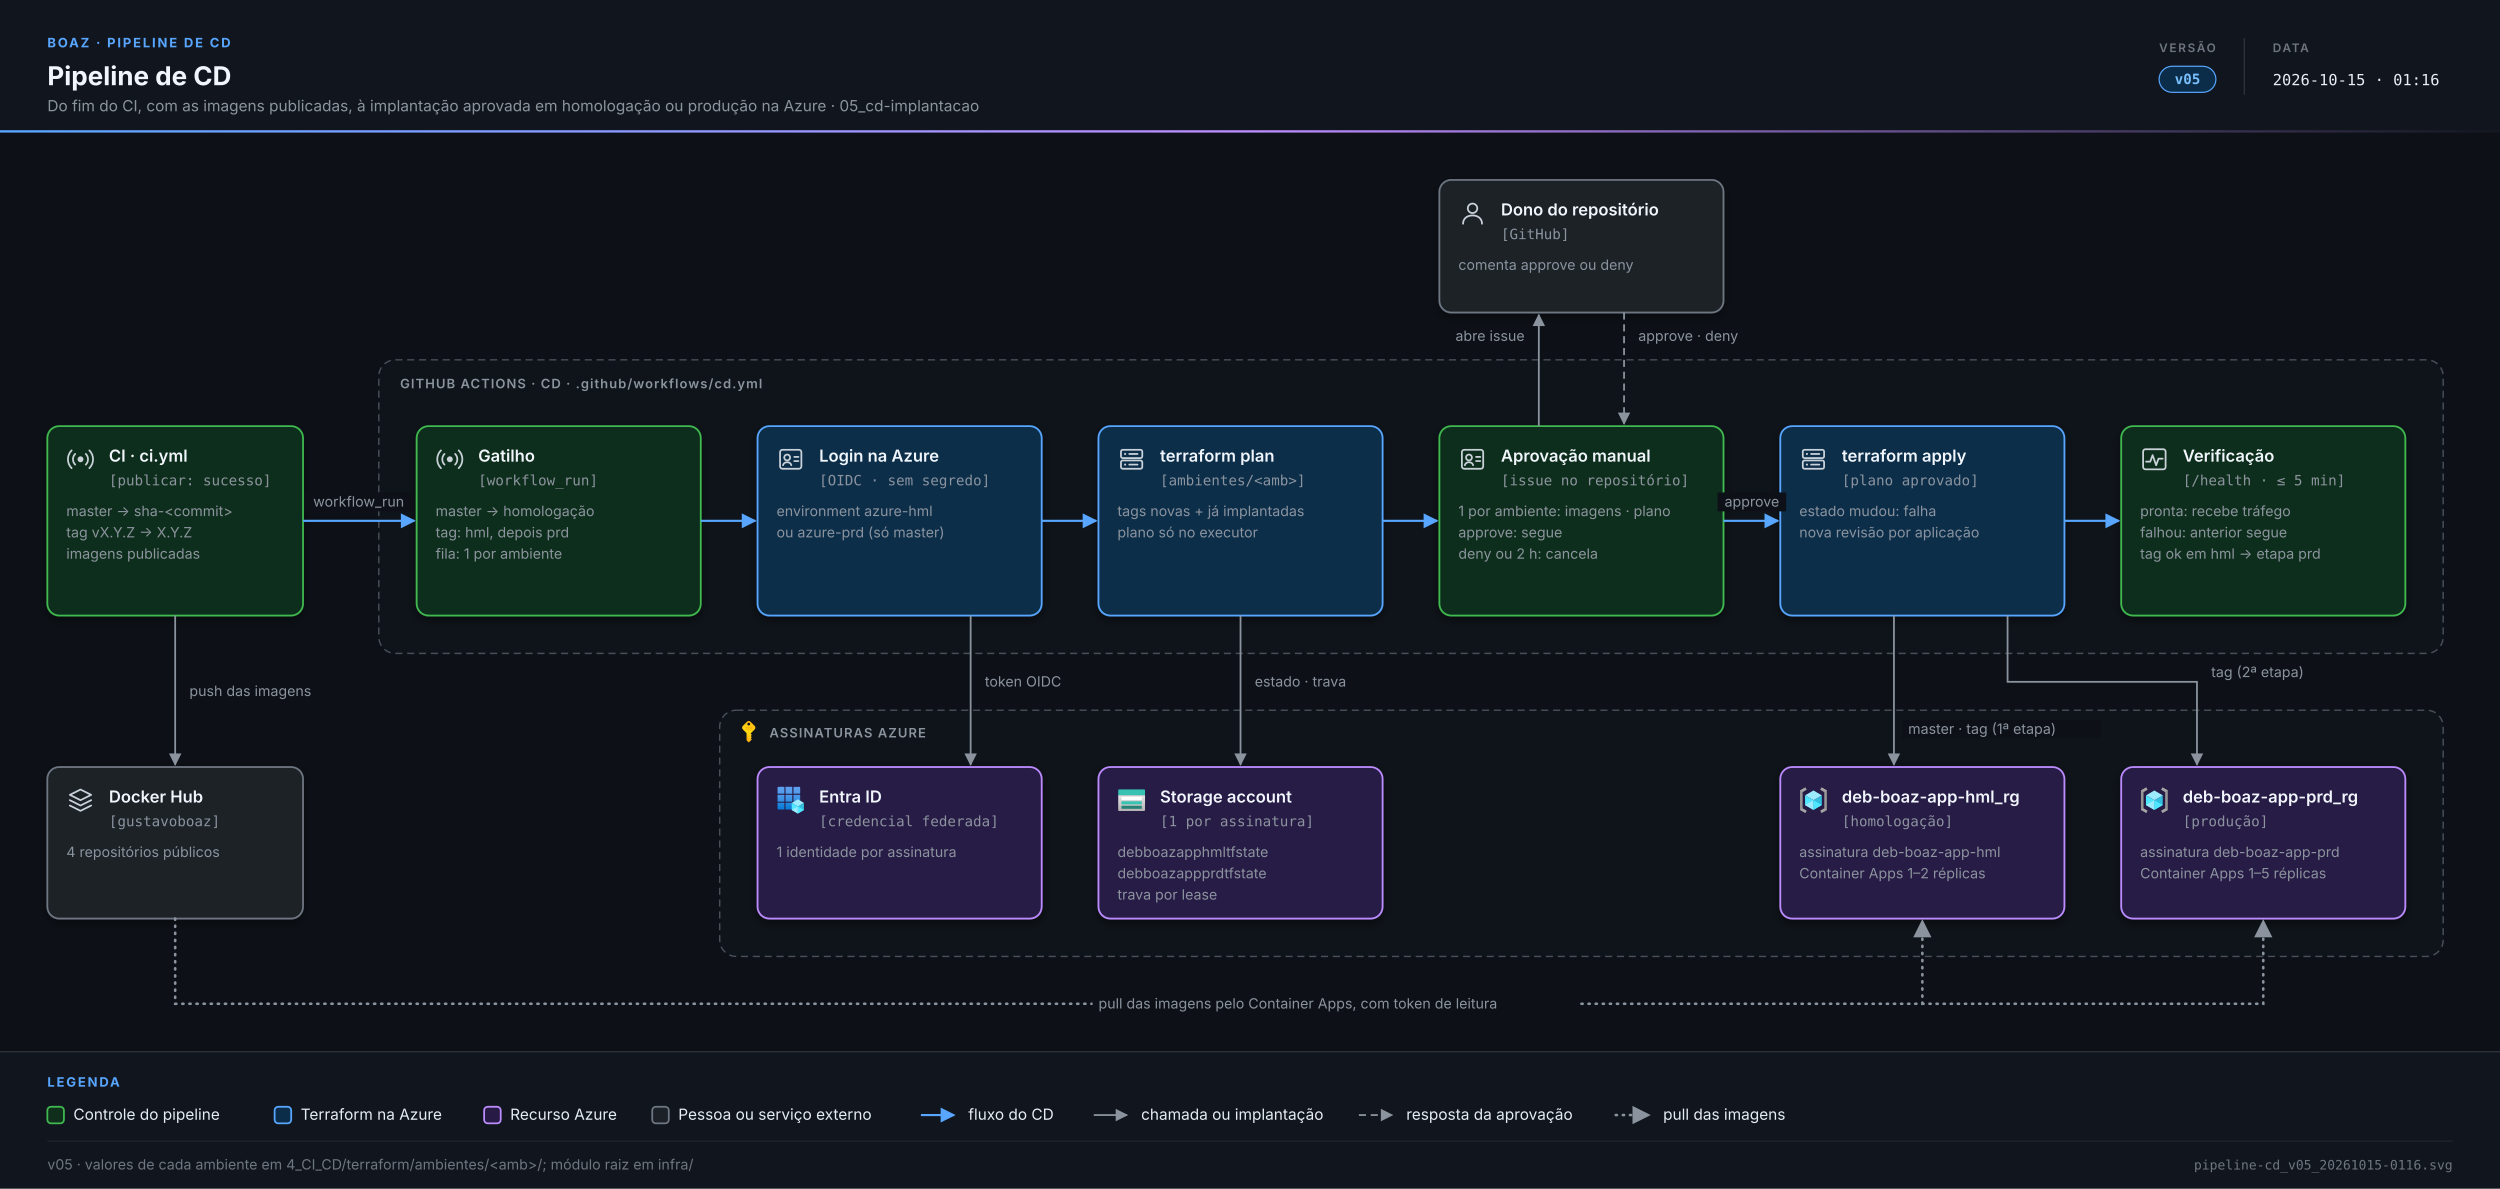
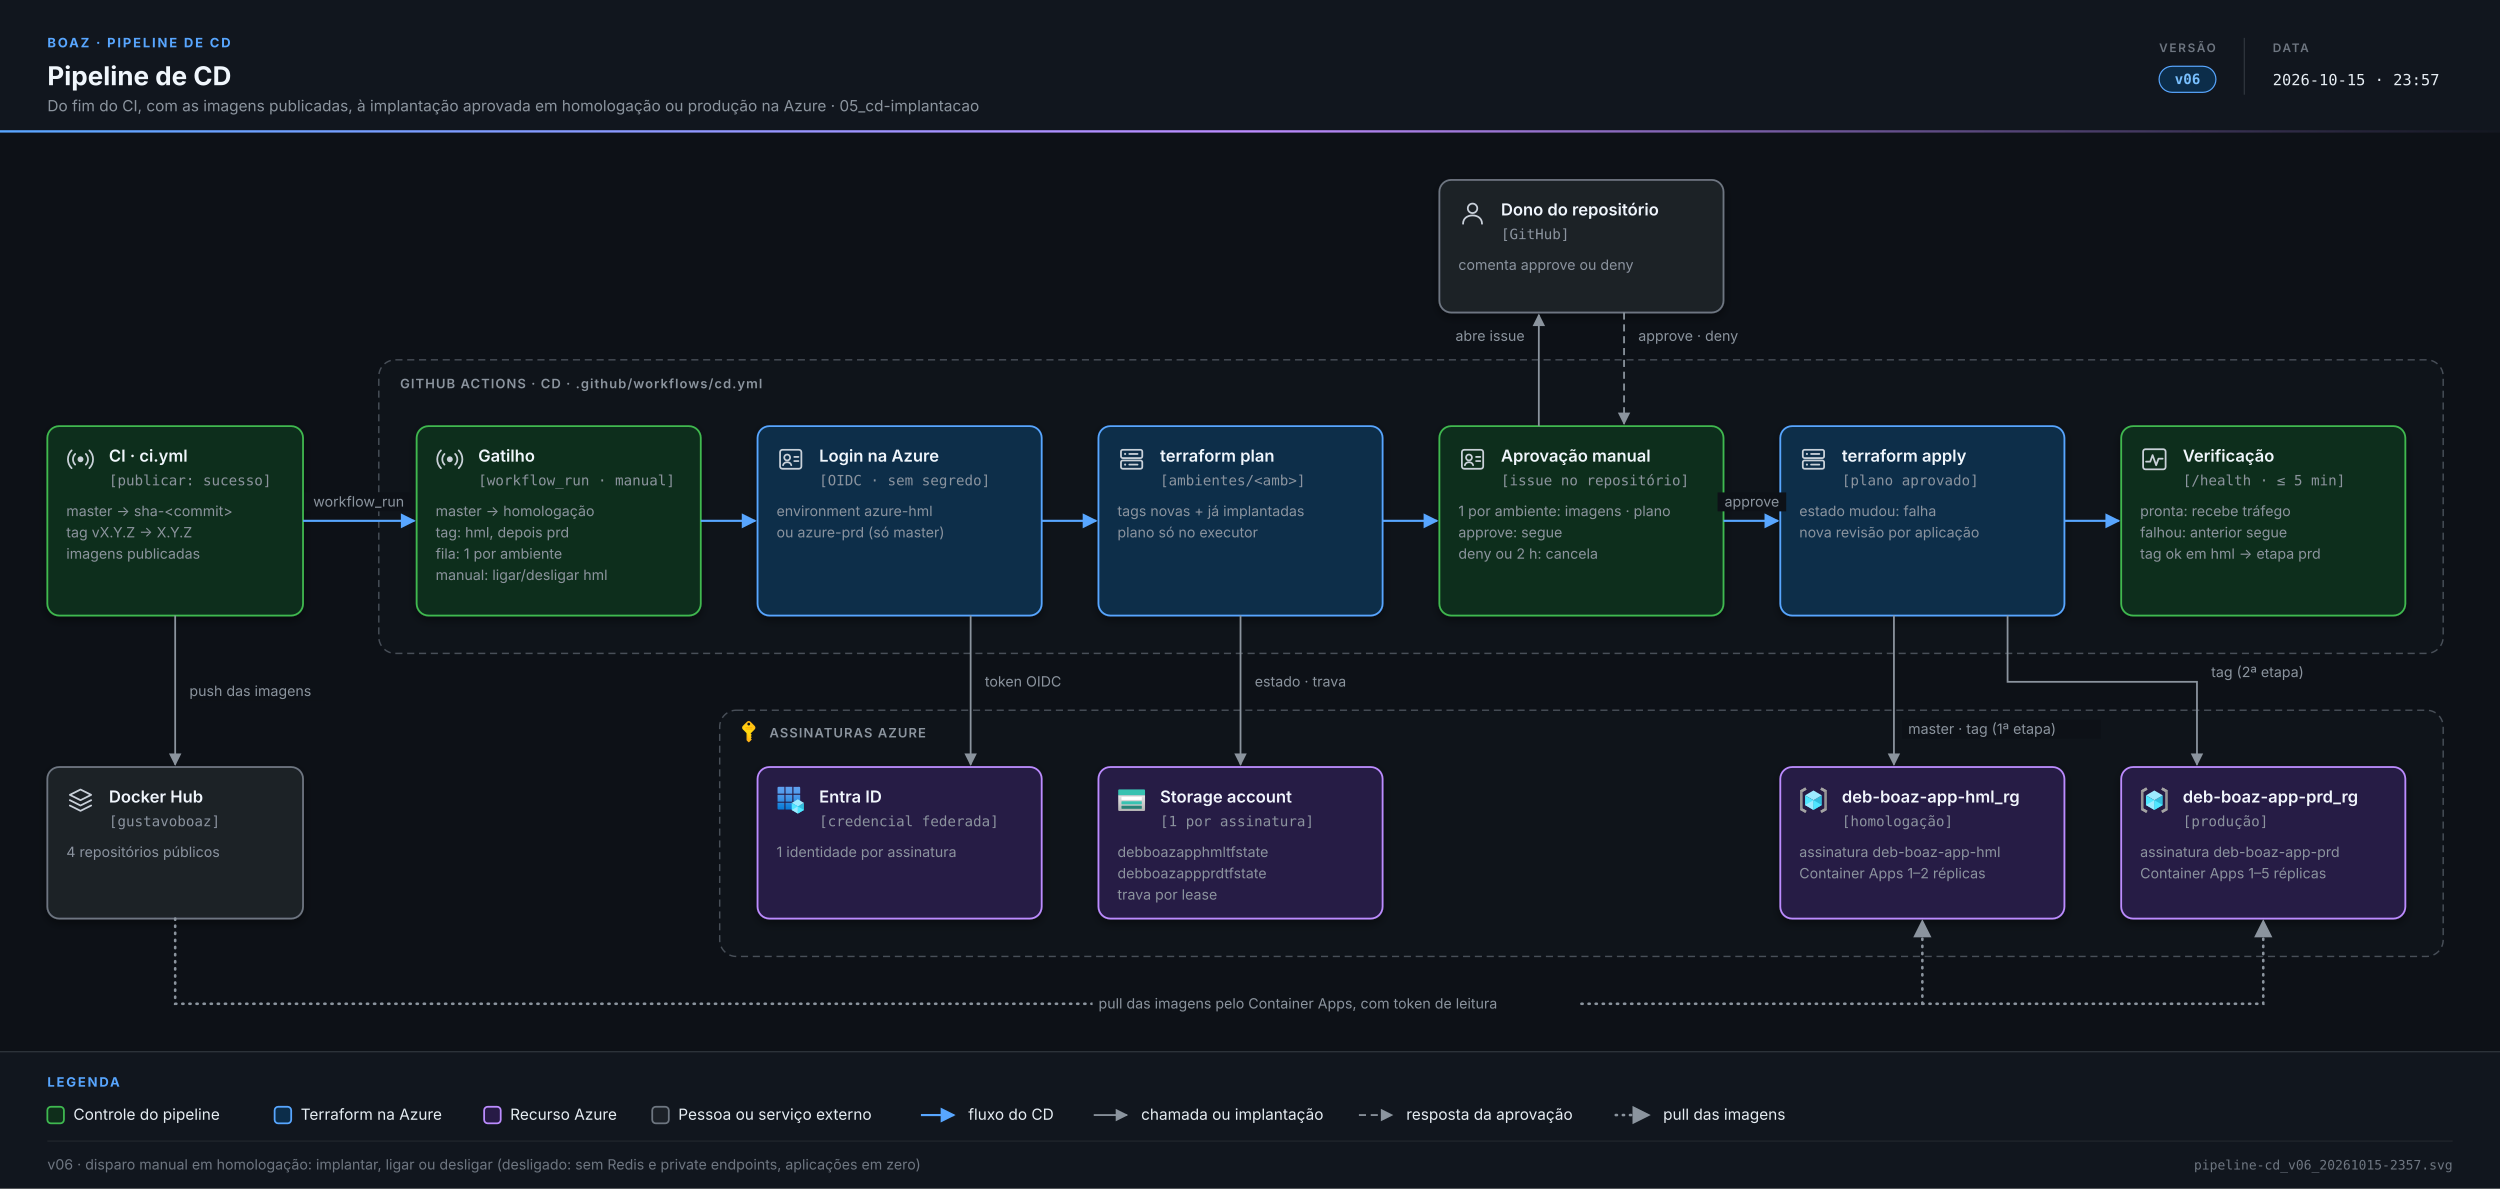
<svg xmlns="http://www.w3.org/2000/svg" viewBox="0 0 2112 1004" width="2112" height="1004">
  <style>
    /* ── base ─────────────────────────────────────────── */
    .bg            { fill: #0d1117; }
    text           { font-family: Inter, "Segoe UI", Roboto, "Helvetica Neue", Helvetica, Arial, sans-serif; font-size: 13px; fill: #e6edf3; }
    .title         { font-size: 22px; font-weight: 700; fill: #f0f6fc; }
    .subtitle      { font-size: 13px; fill: #8b949e; }
    .section       { font-size: 12px; font-weight: 700; letter-spacing: 0.12em; fill: #58a6ff; }
    .label         { font-size: 13px; fill: #e6edf3; }
    .label-strong  { font-size: 14px; font-weight: 600; fill: #f0f6fc; }
    .label-underline { text-decoration: underline; }
    .muted         { font-size: 12px; fill: #8b949e; }
    .mono          { font-family: "JetBrains Mono", "SF Mono", Menlo, Consolas, monospace; font-size: 12px; fill: #8b949e; }
    .divider       { stroke: #21262d; stroke-width: 1; }
    .panel         { fill: #10151c; stroke: #21262d; stroke-width: 1; }

    /* ── nós: uma cor por papel, no máximo 4 por diagrama ── */
    .node          { fill: #161b22; stroke: #30363d; stroke-width: 1.5; }
    .node-face     { fill: #21262d; stroke: #30363d; stroke-width: 1.5; stroke-linejoin: round; }
    .node-blue     { fill: #0c2d4a; stroke: #58a6ff; stroke-width: 1.5; }
    .node-green    { fill: #0f2e1b; stroke: #3fb950; stroke-width: 1.5; }
    .node-purple   { fill: #271a45; stroke: #bc8cff; stroke-width: 1.5; }
    .node-orange   { fill: #3a2410; stroke: #f0883e; stroke-width: 1.5; }
    .node-red      { fill: #3b1219; stroke: #f85149; stroke-width: 1.5; }
    .node-external { fill: #1c2128; stroke: #6e7681; stroke-width: 1.5; }

    /* ── fronteiras (conta, região, rede, módulo) ─────── */
    .boundary       { fill: #161b22; fill-opacity: 0.35; stroke: #484f58; stroke-width: 1.2; stroke-dasharray: 6 4; }
    .boundary-label { font-size: 11px; font-weight: 600; letter-spacing: 0.08em; fill: #8b949e; }

    /* ── arestas e comunicação ─────────────────────────── */
    .edge          { fill: none; stroke: #8b949e; stroke-width: 1.5; }
    .edge-accent   { fill: none; stroke: #58a6ff; stroke-width: 1.8; }
    .edge-async    { stroke-dasharray: 6 4; }
    .edge-data     { stroke-dasharray: 1 5; stroke-linecap: round; stroke-width: 2.2; }
    .edge-label-bg { fill: #0d1117; }
    .arrow-head    { fill: #8b949e; }
    .arrow-accent  { fill: #58a6ff; }
    .lifeline      { stroke: #30363d; stroke-width: 1.2; stroke-dasharray: 4 4; }
    .chip          { fill: #21262d; stroke: #30363d; stroke-width: 1; }
    .chip-text     { font-family: "JetBrains Mono", "SF Mono", Menlo, Consolas, monospace; font-size: 11px; fill: #c9d1d9; }

    /* ── ícones neutros (#ic-*, #uml-*) ───────────────── */
    .ico           { fill: none; stroke: #c9d1d9; stroke-width: 1.5; stroke-linecap: round; stroke-linejoin: round; }
    .ico-fill      { fill: #c9d1d9; }
    .ico-solid     { fill: #161b22; stroke: #c9d1d9; stroke-width: 1.5; stroke-linejoin: round; }

    /* ── notação UML ───────────────────────────────────── */
    .ink           { fill: #e6edf3; }
    .ink-ring      { fill: none; stroke: #e6edf3; stroke-width: 1.5; }
    .node-note     { fill: #2b2311; stroke: #d29922; stroke-width: 1.2; }
    .uml-keyword   { font-size: 11px; font-style: italic; fill: #8b949e; }
    .activation    { fill: #21262d; stroke: #8b949e; stroke-width: 1.2; }
    .frame-tag     { fill: #21262d; stroke: #484f58; stroke-width: 1.2; }
    .frame-op      { font-size: 11px; font-weight: 700; fill: #c9d1d9; }
    .arrow-open    { fill: none; stroke: #8b949e; stroke-width: 1.4; stroke-linejoin: round; }
    .arrow-hollow  { fill: #0d1117; stroke: #8b949e; stroke-width: 1.2; stroke-linejoin: round; }

    /* ── marca d'água: topo e rodapé (seção 7) ────────── */
    .wm-band       { fill: #11161e; }
    .wm-accent     { fill: url(#marca-acento); }
    .wm-sep        { stroke: #30363d; stroke-width: 1; }
    .wm-frame      { fill: none; stroke: #30363d; stroke-width: 1; }
    .wm-eyebrow    { font-size: 11px; font-weight: 700; letter-spacing: 0.14em; fill: #58a6ff; }
    .wm-meta-label { font-size: 10px; font-weight: 600; letter-spacing: 0.14em; fill: #6e7681; }
    .wm-meta-value { font-family: "JetBrains Mono", "SF Mono", Menlo, Consolas, monospace; font-size: 13px; fill: #e6edf3; }
    .wm-badge      { fill: #0c2d4a; stroke: #58a6ff; stroke-width: 1; }
    .wm-badge-text { font-family: "JetBrains Mono", "SF Mono", Menlo, Consolas, monospace; font-size: 12px; font-weight: 700; fill: #79c0ff; }
    .wm-file       { font-family: "JetBrains Mono", "SF Mono", Menlo, Consolas, monospace; font-size: 11px; fill: #6e7681; }
    .footer        { font-size: 12px; fill: #6e7681; }
  </style>
  <defs>
    <marker id="seta" viewBox="0 0 10 10" refX="9" refY="5" markerWidth="7" markerHeight="7" orient="auto-start-reverse">
      <path d="M0,0 L10,5 L0,10 z" class="arrow-head" />
    </marker>
    <marker id="seta-destaque" viewBox="0 0 10 10" refX="9" refY="5" markerWidth="7" markerHeight="7" orient="auto-start-reverse">
      <path d="M0,0 L10,5 L0,10 z" class="arrow-accent" />
    </marker>
    <marker id="seta-aberta" viewBox="-1 -1 12 12" refX="10" refY="5" markerWidth="8" markerHeight="8" orient="auto-start-reverse">
      <path d="M0,0 L10,5 L0,10" class="arrow-open" />
    </marker>
    <marker id="heranca" viewBox="-1 -1 14 14" refX="12" refY="6" markerWidth="10" markerHeight="10" orient="auto-start-reverse">
      <path d="M0,0 L12,6 L0,12 z" class="arrow-hollow" />
    </marker>
    <marker id="extensao" viewBox="-1 -1 14 14" refX="12" refY="6" markerWidth="10" markerHeight="10" orient="auto-start-reverse">
      <path d="M0,0 L12,6 L0,12 z" class="arrow-head" />
    </marker>
    <marker id="composicao" viewBox="-1 -1 16 10" refX="14" refY="4" markerWidth="16" markerHeight="11" orient="auto-start-reverse">
      <path d="M0,4 L7,0 L14,4 L7,8 z" class="arrow-head" />
    </marker>
    <marker id="agregacao" viewBox="-1 -1 16 10" refX="14" refY="4" markerWidth="16" markerHeight="11" orient="auto-start-reverse">
      <path d="M0,4 L7,0 L14,4 L7,8 z" class="arrow-hollow" />
    </marker>
    <marker id="er-um" viewBox="0 0 16 12" refX="16" refY="6" markerWidth="16" markerHeight="12" markerUnits="userSpaceOnUse" orient="auto-start-reverse">
      <path d="M6,0 V12 M10,0 V12" class="arrow-open" />
    </marker>
    <marker id="er-muitos" viewBox="0 0 16 12" refX="16" refY="6" markerWidth="16" markerHeight="12" markerUnits="userSpaceOnUse" orient="auto-start-reverse">
      <path d="M4,0 V12 M6,6 L16,0 M6,6 L16,12" class="arrow-open" />
    </marker>
    <filter id="sombra" x="-10%" y="-10%" width="120%" height="140%">
      <feDropShadow dx="0" dy="3" stdDeviation="4" flood-color="#000000" flood-opacity="0.45" />
    </filter>
    <linearGradient id="marca-acento" x1="0" y1="0" x2="1" y2="0">
      <stop offset="0" stop-color="#58a6ff" />
      <stop offset="0.5" stop-color="#bc8cff" />
      <stop offset="1" stop-color="#bc8cff" stop-opacity="0" />
    </linearGradient>
    <symbol id="az-assinatura" viewBox="0 0 18 18">
      <defs>
        <radialGradient id="az-assinatura-a445c717-9d75-44c7-ba6b-0d8f2383e560" cx="-36.63" cy="17.12" r="11.18" gradientTransform="translate(41.88 -7.4) scale(0.94 0.94)" gradientUnits="userSpaceOnUse">
          <stop offset="0.27" stop-color="#ffd70f" />
          <stop offset="0.49" stop-color="#ffcb12" />
          <stop offset="0.88" stop-color="#feac19" />
          <stop offset="1" stop-color="#fea11b" />
        </radialGradient>
      </defs>
      <path id="az-assinatura-e3d1e58c-f78e-4fb5-9857-0c9331da9979" d="M13.56,7.19a2.07,2.07,0,0,0,0-2.93h0L10,.69a2.06,2.06,0,0,0-2.92,0h0L3.52,4.26a2.09,2.09,0,0,0,0,2.93l3,3a.61.61,0,0,1,.17.41v5.52a.7.7,0,0,0,.2.5l1.35,1.35a.45.45,0,0,0,.66,0l1.31-1.31h0l.77-.77a.26.26,0,0,0,0-.38l-.55-.56a.29.29,0,0,1,0-.42l.55-.56a.26.26,0,0,0,0-.38L10.4,13a.28.28,0,0,1,0-.41L11,12a.26.26,0,0,0,0-.38l-.77-.78v-.28Zm-5-5.64A1.18,1.18,0,1,1,7.37,2.73,1.17,1.17,0,0,1,8.54,1.55Z" fill="url(#az-assinatura-a445c717-9d75-44c7-ba6b-0d8f2383e560)" />
      <path id="az-assinatura-a21a8f7a-61cc-4035-8449-e5c8fe4d4d5e" d="M7.62,16.21h0A.25.25,0,0,0,8,16V11.55a.27.27,0,0,0-.11-.22h0a.25.25,0,0,0-.39.22V16A.27.27,0,0,0,7.62,16.21Z" fill="#ff9300" opacity="0.75" />
      <rect id="az-assinatura-ecd3189c-fb1e-4a0e-a2b6-ba2f11dda484" x="5.69" y="5.45" width="5.86" height="0.69" rx="0.32" fill="#ff9300" opacity="0.75" />
      <rect id="az-assinatura-a1949a3c-4818-4bd1-b236-0d970b92fc62" x="5.69" y="6.57" width="5.86" height="0.69" rx="0.32" fill="#ff9300" opacity="0.75" />
    </symbol>
    <symbol id="az-entra" viewBox="0 0 18 18">
      <defs>
        <linearGradient id="az-entra-efeb8e96-2af0-4681-9a6a-45f9b0262f19" x1="-6518.78" y1="1118.86" x2="-6518.78" y2="1090.06" gradientTransform="matrix(0.5, 0, 0, -0.5, 3267.42, 559.99)" gradientUnits="userSpaceOnUse">
          <stop offset="0" stop-color="#5ea0ef" />
          <stop offset="0.18" stop-color="#589eed" />
          <stop offset="0.41" stop-color="#4897e9" />
          <stop offset="0.66" stop-color="#2e8ce1" />
          <stop offset="0.94" stop-color="#0a7cd7" />
          <stop offset="1" stop-color="#0078d4" />
        </linearGradient>
      </defs>
      <path d="M5.67,10.61H10v4.32H5.67Zm-5-5.76H5V.53H1.23a.6.6,0,0,0-.6.6Zm.6,10.08H5V10.61H.63v3.72A.6.6,0,0,0,1.23,14.93Zm-.6-5H5V5.57H.63Zm10.08,5h3.72a.6.6,0,0,0,.6-.6V10.61H10.71Zm-5-5H10V5.57H5.67Zm5,0H15V5.57H10.71Zm0-9.36V4.85H15V1.13a.6.6,0,0,0-.6-.6Zm-5,4.32H10V.53H5.67Z" fill="url(#az-entra-efeb8e96-2af0-4681-9a6a-45f9b0262f19)" />
      <polygon points="17.37 10.7 17.37 15.21 13.5 17.47 13.5 12.96 17.37 10.7" fill="#32bedd" />
      <polygon points="17.37 10.7 13.5 12.97 9.63 10.7 13.5 8.44 17.37 10.7" fill="#9cebff" />
      <polygon points="13.5 12.97 13.5 17.47 9.63 15.21 9.63 10.7 13.5 12.97" fill="#50e6ff" />
      <polygon points="9.63 15.21 13.5 12.96 13.5 17.47 9.63 15.21" fill="#9cebff" />
      <polygon points="17.37 15.21 13.5 12.96 13.5 17.47 17.37 15.21" fill="#50e6ff" />
    </symbol>
    <symbol id="az-rg" viewBox="0 0 18 18">
      <g>
        <g>
          <path d="M.5,15.08a.16.16,0,0,0,.08.14l1.16.65L3.7,17a.17.17,0,0,0,.23-.06l.66-1.12a.16.16,0,0,0-.06-.21l-2.3-1.3a.17.17,0,0,1-.08-.14V3.85a.16.16,0,0,1,.08-.14l2.3-1.3a.16.16,0,0,0,.06-.21L3.93,1.08A.17.17,0,0,0,3.7,1L1.78,2.11l-1.2.67a.16.16,0,0,0-.08.14V15.08Z" fill="#949494" />
          <path d="M2.14,3.77l.06-.06,2.3-1.3a.14.14,0,0,0,.06-.21L3.9,1.08A.15.15,0,0,0,3.68,1L1.75,2.11.56,2.78s-.05,0-.06.06l.9.51Z" fill="#a3a3a3" />
          <path d="M4.5,15.59l-2.3-1.3a.22.22,0,0,1-.07-.09l-1.62,1,.05,0,1.15.65,2,1.11a.15.15,0,0,0,.22-.06l.66-1.12A.14.14,0,0,0,4.5,15.59Z" fill="#a3a3a3" />
        </g>
        <path d="M17.5,15.08a.16.16,0,0,1-.08.14l-1.16.65L14.3,17a.17.17,0,0,1-.23-.06l-.66-1.12a.16.16,0,0,1,.06-.21l2.3-1.3a.17.17,0,0,0,.08-.14V3.85a.16.16,0,0,0-.08-.14l-2.3-1.3a.16.16,0,0,1-.06-.21l.66-1.12A.17.17,0,0,1,14.3,1l1.92,1.09,1.2.67a.16.16,0,0,1,.08.14V15.08Z" fill="#949494" />
        <path d="M15.86,3.77l-.06-.06-2.3-1.3a.14.14,0,0,1-.06-.21l.66-1.12A.15.15,0,0,1,14.32,1l1.93,1.09,1.19.67s0,0,.06.06l-.9.51Z" fill="#a3a3a3" />
        <path d="M13.5,15.59l2.3-1.3a.22.22,0,0,0,.07-.09l1.62,1,0,0-1.15.65-2,1.11a.15.15,0,0,1-.22-.06l-.66-1.12A.14.14,0,0,1,13.5,15.59Z" fill="#a3a3a3" />
        <polygon points="14.31 5.93 14.31 12.07 8.99 15.16 8.99 9.01 14.31 5.93" fill="#32bedd" />
        <polygon points="14.31 5.93 9 9.02 3.68 5.93 9 2.84 14.31 5.93" fill="#9cebff" />
        <polygon points="8.99 9.02 8.99 15.16 3.68 12.07 3.68 5.93 8.99 9.02" fill="#50e6ff" />
        <polygon points="3.68 12.07 8.99 9.01 8.99 15.16 3.68 12.07" fill="#9cebff" />
        <polygon points="14.31 12.07 8.99 9.01 8.99 15.16 14.31 12.07" fill="#50e6ff" />
      </g>
    </symbol>
    <symbol id="az-storage" viewBox="0 0 18 18">
      <defs>
        <linearGradient id="az-storage-ad4c4f96-09aa-4f91-ba10-5cb8ad530f74" x1="9" y1="15.83" x2="9" y2="5.79" gradientUnits="userSpaceOnUse">
          <stop offset="0" stop-color="#b3b3b3" />
          <stop offset="0.26" stop-color="#c1c1c1" />
          <stop offset="1" stop-color="#e6e6e6" />
        </linearGradient>
      </defs>
      <path d="M.5,5.79h17a0,0,0,0,1,0,0v9.48a.57.57,0,0,1-.57.57H1.07a.57.57,0,0,1-.57-.57V5.79A0,0,0,0,1,.5,5.79Z" fill="url(#az-storage-ad4c4f96-09aa-4f91-ba10-5cb8ad530f74)" />
      <path d="M1.07,2.17H16.93a.57.57,0,0,1,.57.57V5.79a0,0,0,0,1,0,0H.5a0,0,0,0,1,0,0V2.73A.57.57,0,0,1,1.07,2.17Z" fill="#37c2b1" />
      <path d="M2.81,6.89H15.18a.27.27,0,0,1,.26.27v1.4a.27.27,0,0,1-.26.27H2.81a.27.27,0,0,1-.26-.27V7.16A.27.27,0,0,1,2.81,6.89Z" fill="#fff" />
      <path d="M2.82,9.68H15.19a.27.27,0,0,1,.26.27v1.41a.27.27,0,0,1-.26.27H2.82a.27.27,0,0,1-.26-.27V10A.27.27,0,0,1,2.82,9.68Z" fill="#37c2b1" />
      <path d="M2.82,12.5H15.19a.27.27,0,0,1,.26.27v1.41a.27.27,0,0,1-.26.27H2.82a.27.27,0,0,1-.26-.27V12.77A.27.27,0,0,1,2.82,12.5Z" fill="#258277" />
    </symbol>
    <symbol id="ic-ator" viewBox="0 0 24 24">
      <circle class="ico" cx="12" cy="8" r="4" />
      <path class="ico" d="M4,21 C4,16.5 7.6,14 12,14 C16.4,14 20,16.5 20,21" />
    </symbol>
    <symbol id="ic-eventos" viewBox="0 0 24 24">
      <circle class="ico-fill" cx="12" cy="12" r="2.5" />
      <path class="ico" d="M7.5,7.5 A6.4,6.4 0 0 0 7.5,16.5 M16.5,7.5 A6.4,6.4 0 0 1 16.5,16.5 M4.5,4.5 A10.6,10.6 0 0 0 4.5,19.5 M19.5,4.5 A10.6,10.6 0 0 1 19.5,19.5" />
    </symbol>
    <symbol id="ic-identidade" viewBox="0 0 24 24">
      <rect class="ico" x="3" y="4" width="18" height="16" rx="2" />
      <circle class="ico" cx="9" cy="10.5" r="2.5" />
      <path class="ico" d="M5.5,17 C6,15.2 7.3,14.5 9,14.5 C10.7,14.5 12,15.2 12.5,17 M15,10 H18.5 M15,13.5 H18.5" />
    </symbol>
    <symbol id="ic-observabilidade" viewBox="0 0 24 24">
      <rect class="ico" x="2.5" y="3.5" width="19" height="17" rx="2" />
      <polyline class="ico" points="5,14 8.5,14 10.5,8.5 13.5,17 15.5,11.5 19,11.5" />
    </symbol>
    <symbol id="ic-registro" viewBox="0 0 24 24">
      <path class="ico" d="M12,3 L21,7.5 L12,12 L3,7.5 Z M3,12 L12,16.5 L21,12 M3,16.5 L12,21 L21,16.5" />
    </symbol>
    <symbol id="ic-servico" viewBox="0 0 24 24">
      <rect class="ico" x="3" y="4" width="18" height="7" rx="1.5" />
      <rect class="ico" x="3" y="13" width="18" height="7" rx="1.5" />
      <circle class="ico-fill" cx="6.5" cy="7.5" r="0.9" />
      <circle class="ico-fill" cx="6.5" cy="16.5" r="0.9" />
      <path class="ico" d="M10,7.5 H17 M10,16.5 H17" />
    </symbol>
  </defs>
  <rect class="bg" x="0" y="0" width="2112" height="1004" />
  <g id="marca-topo">
    <rect class="wm-band" x="0" y="0" width="2112" height="112" />
    <rect class="wm-accent" x="0" y="110" width="2112" height="2" />
    <text class="wm-eyebrow" x="40" y="40">BOAZ · PIPELINE DE CD</text>
    <text class="title" x="40" y="72">Pipeline de CD</text>
    <text class="subtitle" x="40" y="94">Do fim do CI, com as imagens publicadas, à implantação aprovada em homologação ou produção na Azure · 05_cd-implantacao</text>
    <text class="wm-meta-label" x="1824" y="44">VERSÃO</text>
    <rect class="wm-badge" x="1824" y="56" width="48" height="22" rx="11" />
-     <text class="wm-badge-text" x="1848" y="71" text-anchor="middle">v05</text>
+     <text class="wm-badge-text" x="1848" y="71" text-anchor="middle">v06</text>
    <line class="wm-sep" x1="1896" y1="32" x2="1896" y2="80" />
    <text class="wm-meta-label" x="1920" y="44">DATA</text>
-     <text class="wm-meta-value" x="1920" y="72">2026-10-15 · 01:16</text>
+     <text class="wm-meta-value" x="1920" y="72">2026-10-15 · 23:57</text>
  </g>
  <g id="fronteiras">
    <rect class="boundary" x="320" y="304" width="1744" height="248" rx="14" />
    <text class="boundary-label" x="338" y="328">GITHUB ACTIONS · CD · .github/workflows/cd.yml</text>
    <rect class="boundary" x="608" y="600" width="1456" height="208" rx="14" />
    <use href="#az-assinatura" x="624" y="609" width="18" height="18" />
    <text class="boundary-label" x="650" y="623">ASSINATURAS AZURE</text>
  </g>
  <g id="ci" filter="url(#sombra)">
    <rect class="node-green" x="40" y="360" width="216" height="160" rx="10" />
    <use href="#ic-eventos" x="56" y="376" width="24" height="24" />
    <text class="label-strong" x="92" y="390">CI · ci.yml</text>
    <text class="mono" x="92" y="410">[publicar: sucesso]</text>
    <text class="muted" x="56" y="436">master → sha-&lt;commit&gt;</text>
    <text class="muted" x="56" y="454">tag vX.Y.Z → X.Y.Z</text>
    <text class="muted" x="56" y="472">imagens publicadas</text>
  </g>
  <g id="gatilho" filter="url(#sombra)">
    <rect class="node-green" x="352" y="360" width="240" height="160" rx="10" />
    <use href="#ic-eventos" x="368" y="376" width="24" height="24" />
    <text class="label-strong" x="404" y="390">Gatilho</text>
-     <text class="mono" x="404" y="410">[workflow_run]</text>
+     <text class="mono" x="404" y="410">[workflow_run · manual]</text>
    <text class="muted" x="368" y="436">master → homologação</text>
    <text class="muted" x="368" y="454">tag: hml, depois prd</text>
    <text class="muted" x="368" y="472">fila: 1 por ambiente</text>
+     <text class="muted" x="368" y="490">manual: ligar/desligar hml</text>
  </g>
  <g id="login" filter="url(#sombra)">
    <rect class="node-blue" x="640" y="360" width="240" height="160" rx="10" />
    <use href="#ic-identidade" x="656" y="376" width="24" height="24" />
    <text class="label-strong" x="692" y="390">Login na Azure</text>
    <text class="mono" x="692" y="410">[OIDC · sem segredo]</text>
    <text class="muted" x="656" y="436">environment azure-hml</text>
    <text class="muted" x="656" y="454">ou azure-prd (só master)</text>
  </g>
  <g id="plan" filter="url(#sombra)">
    <rect class="node-blue" x="928" y="360" width="240" height="160" rx="10" />
    <use href="#ic-servico" x="944" y="376" width="24" height="24" />
    <text class="label-strong" x="980" y="390">terraform plan</text>
    <text class="mono" x="980" y="410">[ambientes/&lt;amb&gt;]</text>
    <text class="muted" x="944" y="436">tags novas + já implantadas</text>
    <text class="muted" x="944" y="454">plano só no executor</text>
  </g>
  <g id="aprovacao" filter="url(#sombra)">
    <rect class="node-green" x="1216" y="360" width="240" height="160" rx="10" />
    <use href="#ic-identidade" x="1232" y="376" width="24" height="24" />
    <text class="label-strong" x="1268" y="390">Aprovação manual</text>
    <text class="mono" x="1268" y="410">[issue no repositório]</text>
    <text class="muted" x="1232" y="436">1 por ambiente: imagens · plano</text>
    <text class="muted" x="1232" y="454">approve: segue</text>
    <text class="muted" x="1232" y="472">deny ou 2 h: cancela</text>
  </g>
  <g id="apply" filter="url(#sombra)">
    <rect class="node-blue" x="1504" y="360" width="240" height="160" rx="10" />
    <use href="#ic-servico" x="1520" y="376" width="24" height="24" />
    <text class="label-strong" x="1556" y="390">terraform apply</text>
    <text class="mono" x="1556" y="410">[plano aprovado]</text>
    <text class="muted" x="1520" y="436">estado mudou: falha</text>
    <text class="muted" x="1520" y="454">nova revisão por aplicação</text>
  </g>
  <g id="verificacao" filter="url(#sombra)">
    <rect class="node-green" x="1792" y="360" width="240" height="160" rx="10" />
    <use href="#ic-observabilidade" x="1808" y="376" width="24" height="24" />
    <text class="label-strong" x="1844" y="390">Verificação</text>
    <text class="mono" x="1844" y="410">[/health · ≤ 5 min]</text>
    <text class="muted" x="1808" y="436">pronta: recebe tráfego</text>
    <text class="muted" x="1808" y="454">falhou: anterior segue</text>
    <text class="muted" x="1808" y="472">tag ok em hml → etapa prd</text>
  </g>
  <g id="dono" filter="url(#sombra)">
    <rect class="node-external" x="1216" y="152" width="240" height="112" rx="10" />
    <use href="#ic-ator" x="1232" y="168" width="24" height="24" />
    <text class="label-strong" x="1268" y="182">Dono do repositório</text>
    <text class="mono" x="1268" y="202">[GitHub]</text>
    <text class="muted" x="1232" y="228">comenta approve ou deny</text>
  </g>
  <g id="entra" filter="url(#sombra)">
    <rect class="node-purple" x="640" y="648" width="240" height="128" rx="10" />
    <use href="#az-entra" x="656" y="664" width="24" height="24" />
    <text class="label-strong" x="692" y="678">Entra ID</text>
    <text class="mono" x="692" y="698">[credencial federada]</text>
    <text class="muted" x="656" y="724">1 identidade por assinatura</text>
  </g>
  <g id="tfstate" filter="url(#sombra)">
    <rect class="node-purple" x="928" y="648" width="240" height="128" rx="10" />
    <use href="#az-storage" x="944" y="664" width="24" height="24" />
    <text class="label-strong" x="980" y="678">Storage account</text>
    <text class="mono" x="980" y="698">[1 por assinatura]</text>
    <text class="muted" x="944" y="724">debboazapphmltfstate</text>
    <text class="muted" x="944" y="742">debboazappprdtfstate</text>
    <text class="muted" x="944" y="760">trava por lease</text>
  </g>
  <g id="rg-hml" filter="url(#sombra)">
    <rect class="node-purple" x="1504" y="648" width="240" height="128" rx="10" />
    <use href="#az-rg" x="1520" y="664" width="24" height="24" />
    <text class="label-strong" x="1556" y="678">deb-boaz-app-hml_rg</text>
    <text class="mono" x="1556" y="698">[homologação]</text>
    <text class="muted" x="1520" y="724">assinatura deb-boaz-app-hml</text>
    <text class="muted" x="1520" y="742">Container Apps 1–2 réplicas</text>
  </g>
  <g id="rg-prd" filter="url(#sombra)">
    <rect class="node-purple" x="1792" y="648" width="240" height="128" rx="10" />
    <use href="#az-rg" x="1808" y="664" width="24" height="24" />
    <text class="label-strong" x="1844" y="678">deb-boaz-app-prd_rg</text>
    <text class="mono" x="1844" y="698">[produção]</text>
    <text class="muted" x="1808" y="724">assinatura deb-boaz-app-prd</text>
    <text class="muted" x="1808" y="742">Container Apps 1–5 réplicas</text>
  </g>
  <g id="docker-hub" filter="url(#sombra)">
    <rect class="node-external" x="40" y="648" width="216" height="128" rx="10" />
    <use href="#ic-registro" x="56" y="664" width="24" height="24" />
    <text class="label-strong" x="92" y="678">Docker Hub</text>
    <text class="mono" x="92" y="698">[gustavoboaz]</text>
    <text class="muted" x="56" y="724">4 repositórios públicos</text>
  </g>
  <g id="arestas">
    <line class="edge-accent" x1="256" y1="440" x2="350" y2="440" marker-end="url(#seta-destaque)" />
    <rect class="edge-label-bg" x="257" y="416" width="92" height="16" />
    <text class="muted" x="303" y="428" text-anchor="middle">workflow_run</text>
    <line class="edge-accent" x1="592" y1="440" x2="638" y2="440" marker-end="url(#seta-destaque)" />
    <line class="edge-accent" x1="880" y1="440" x2="926" y2="440" marker-end="url(#seta-destaque)" />
    <line class="edge-accent" x1="1168" y1="440" x2="1214" y2="440" marker-end="url(#seta-destaque)" />
    <line class="edge-accent" x1="1456" y1="440" x2="1502" y2="440" marker-end="url(#seta-destaque)" />
    <line class="edge-accent" x1="1744" y1="440" x2="1790" y2="440" marker-end="url(#seta-destaque)" />
    <rect class="edge-label-bg" x="1451" y="416" width="58" height="16" />
    <text class="muted" x="1480" y="428" text-anchor="middle">approve</text>
    <line class="edge" x1="148" y1="520" x2="148" y2="646" marker-end="url(#seta)" />
    <rect class="edge-label-bg" x="155" y="576" width="120" height="16" />
    <text class="muted" x="160" y="588">push das imagens</text>
    <line class="edge" x1="820" y1="520" x2="820" y2="646" marker-end="url(#seta)" />
    <rect class="edge-label-bg" x="827" y="568" width="79" height="16" />
    <text class="muted" x="832" y="580">token OIDC</text>
    <line class="edge" x1="1048" y1="520" x2="1048" y2="646" marker-end="url(#seta)" />
    <rect class="edge-label-bg" x="1055" y="568" width="106" height="16" />
    <text class="muted" x="1060" y="580">estado · trava</text>
    <line class="edge" x1="1300" y1="360" x2="1300" y2="266" marker-end="url(#seta)" />
    <rect class="edge-label-bg" x="1214" y="276" width="79" height="16" />
    <text class="muted" x="1288" y="288" text-anchor="end">abre issue</text>
    <line class="edge edge-async" x1="1372" y1="264" x2="1372" y2="358" marker-end="url(#seta)" />
    <rect class="edge-label-bg" x="1379" y="276" width="106" height="16" />
    <text class="muted" x="1384" y="288">approve · deny</text>
    <line class="edge" x1="1600" y1="520" x2="1600" y2="646" marker-end="url(#seta)" />
    <rect class="edge-label-bg" x="1607" y="608" width="168" height="16" />
    <text class="muted" x="1612" y="620">master · tag (1ª etapa)</text>
    <path class="edge" d="M1696,520 V576 H1856 V646" marker-end="url(#seta)" />
    <rect class="edge-label-bg" x="1863" y="560" width="106" height="16" />
    <text class="muted" x="1868" y="572">tag (2ª etapa)</text>
    <path class="edge edge-data" d="M148,776 V848 H1912 V778" marker-end="url(#seta)" />
    <line class="edge edge-data" x1="1624" y1="848" x2="1624" y2="778" marker-end="url(#seta)" />
    <rect class="edge-label-bg" x="923" y="840" width="410" height="16" />
    <text class="muted" x="928" y="852">pull das imagens pelo Container Apps, com token de leitura</text>
  </g>
  <g id="marca-rodape" transform="translate(0,888)">
    <rect class="wm-band" x="0" y="0" width="2112" height="116" />
    <line class="wm-sep" x1="0" y1="0.5" x2="2112" y2="0.5" />
    <text class="wm-eyebrow" x="40" y="30">LEGENDA</text>
    <rect class="node-green" x="40" y="47" width="14" height="14" rx="3" />
    <text class="label" x="62" y="58">Controle do pipeline</text>
    <rect class="node-blue" x="232" y="47" width="14" height="14" rx="3" />
    <text class="label" x="254" y="58">Terraform na Azure</text>
    <rect class="node-purple" x="409" y="47" width="14" height="14" rx="3" />
    <text class="label" x="431" y="58">Recurso Azure</text>
    <rect class="node-external" x="551" y="47" width="14" height="14" rx="3" />
    <text class="label" x="573" y="58">Pessoa ou serviço externo</text>
    <line class="edge-accent" x1="778" y1="54" x2="806" y2="54" marker-end="url(#seta-destaque)" />
    <text class="label" x="818" y="58">fluxo do CD</text>
    <line class="edge" x1="924" y1="54" x2="952" y2="54" marker-end="url(#seta)" />
    <text class="label" x="964" y="58">chamada ou implantação</text>
    <line class="edge edge-async" x1="1148" y1="54" x2="1176" y2="54" marker-end="url(#seta)" />
    <text class="label" x="1188" y="58">resposta da aprovação</text>
    <line class="edge edge-data" x1="1365" y1="54" x2="1393" y2="54" marker-end="url(#seta)" />
    <text class="label" x="1405" y="58">pull das imagens</text>
    <line class="divider" x1="40" y1="76" x2="2072" y2="76" />
-     <text class="footer" x="40" y="100">v05 · valores de cada ambiente em 4_CI_CD/terraform/ambientes/&lt;amb&gt;/; módulo raiz em infra/</text>
-     <text class="wm-file" x="2072" y="100" text-anchor="end">pipeline-cd_v05_20261015-0116.svg</text>
+     <text class="footer" x="40" y="100">v06 · disparo manual em homologação: implantar, ligar ou desligar (desligado: sem Redis e private endpoints, aplicações em zero)</text>
+     <text class="wm-file" x="2072" y="100" text-anchor="end">pipeline-cd_v06_20261015-2357.svg</text>
  </g>
</svg>
